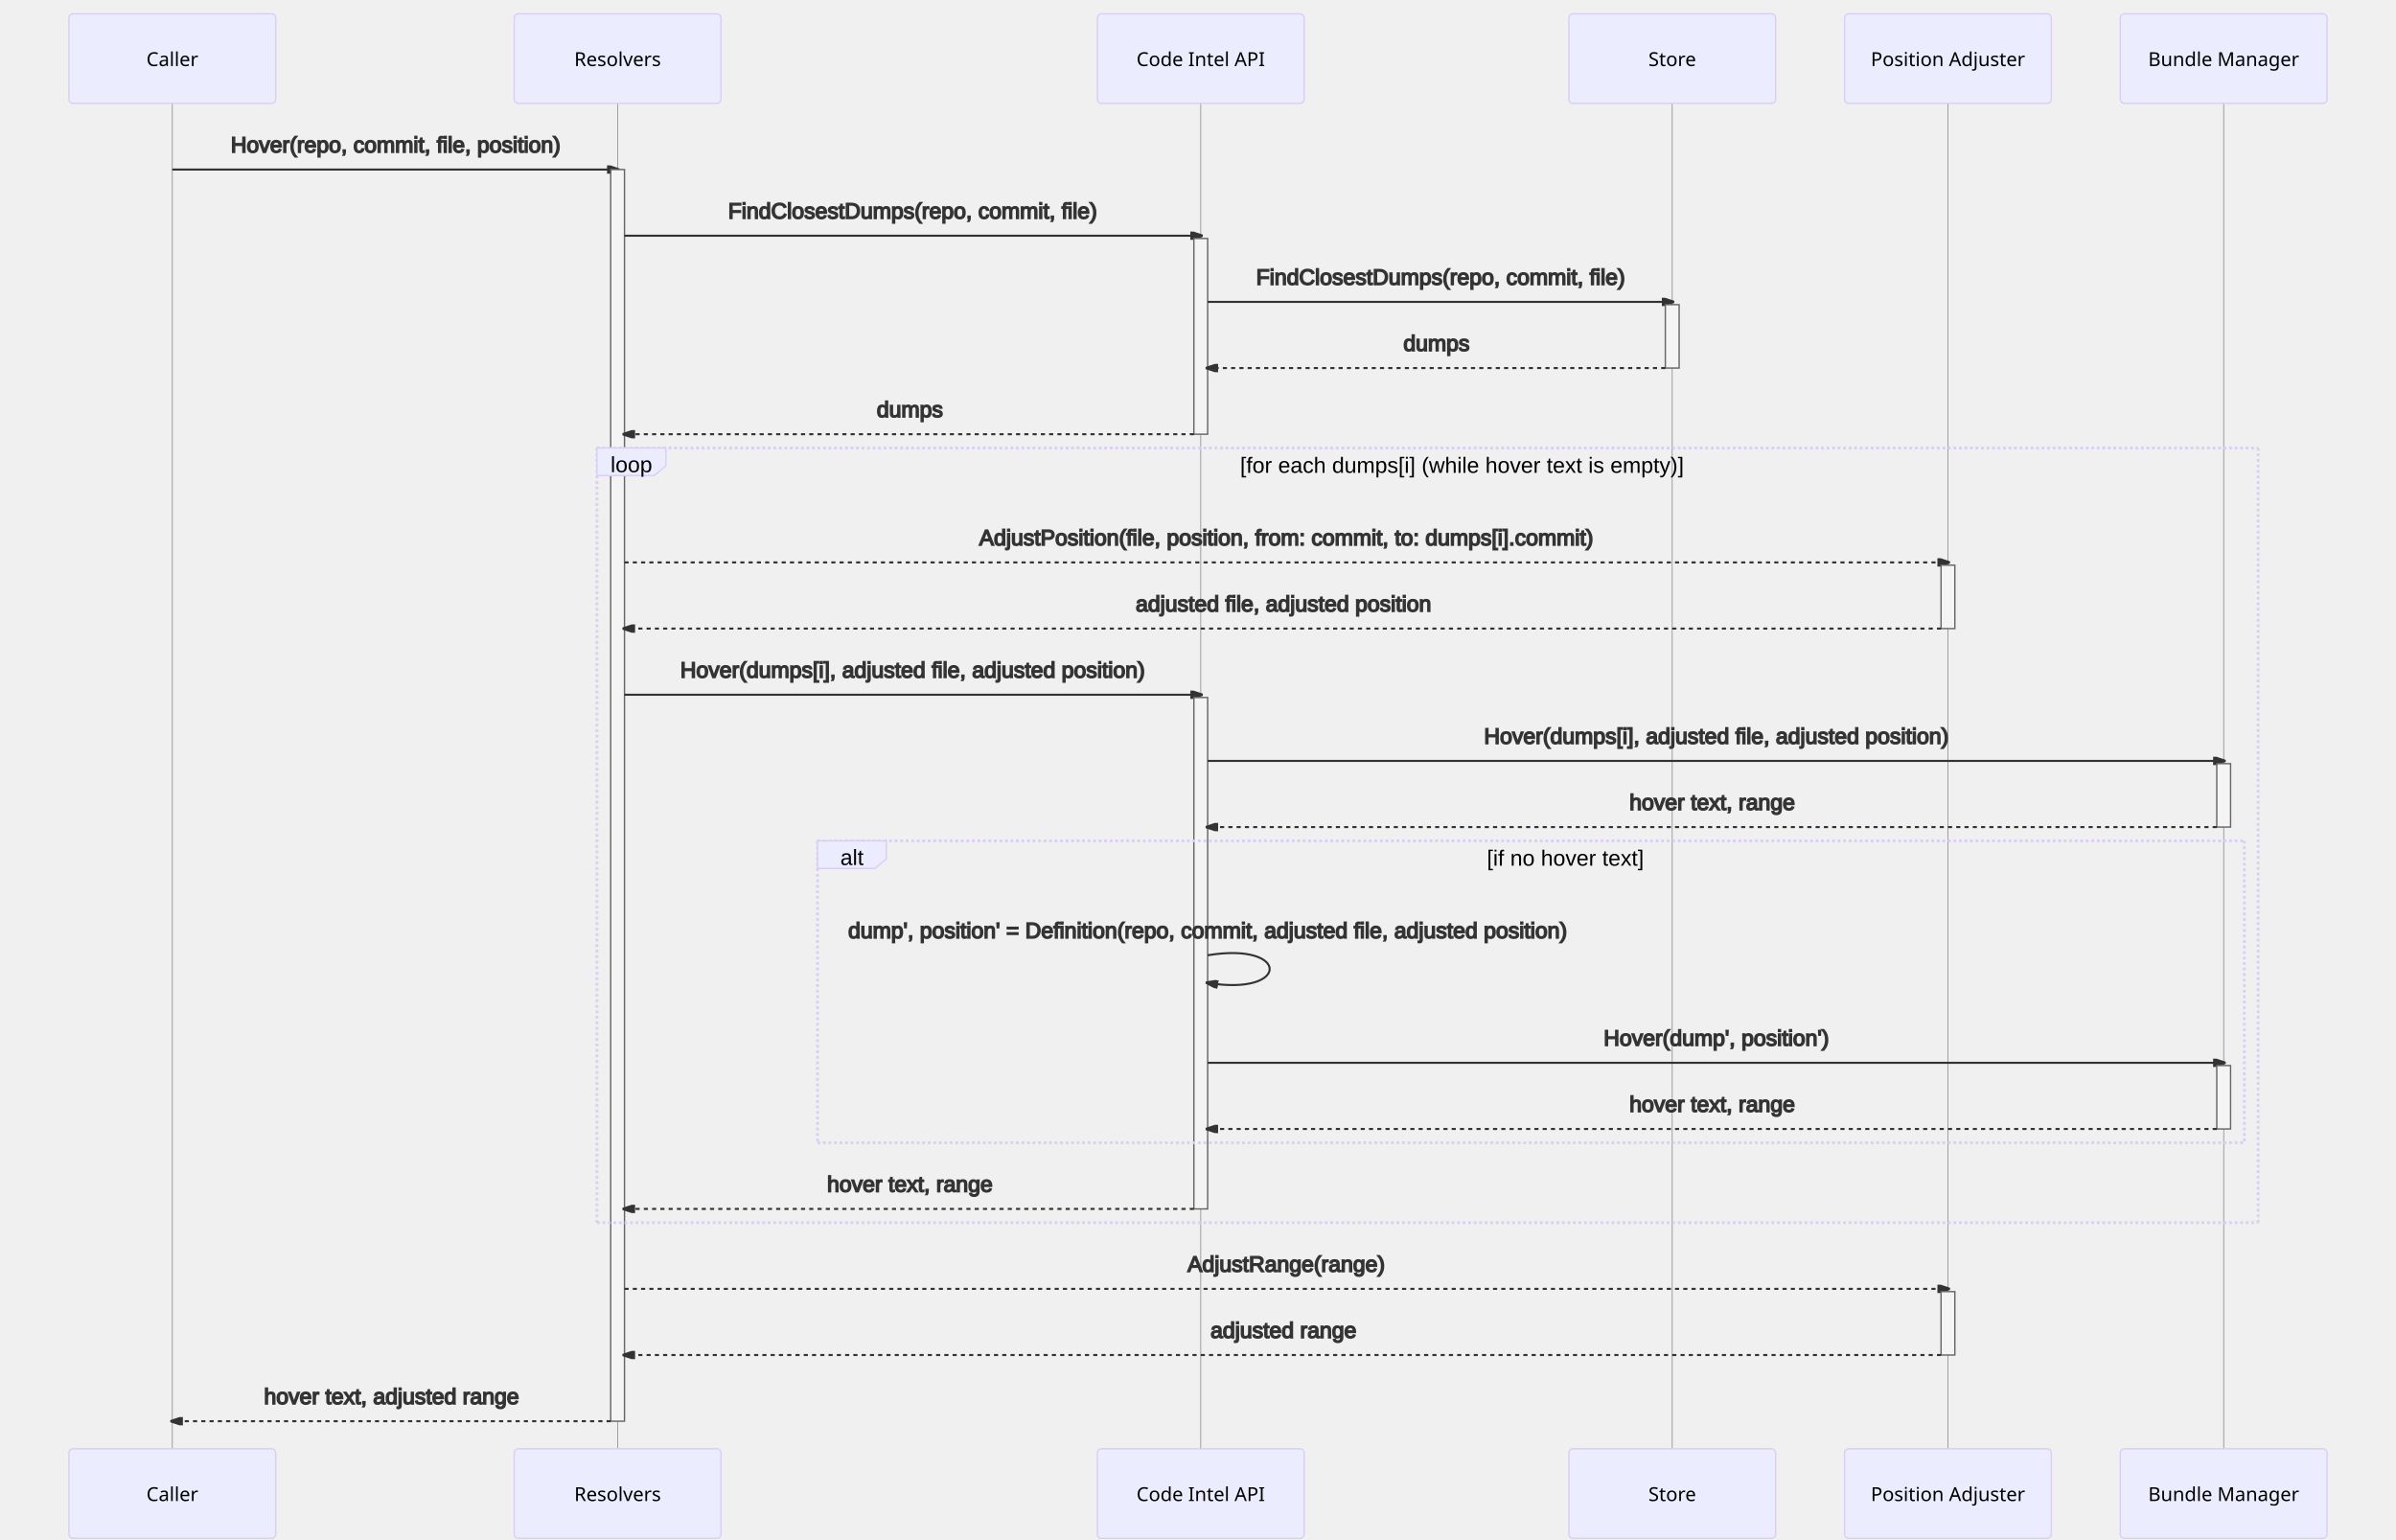
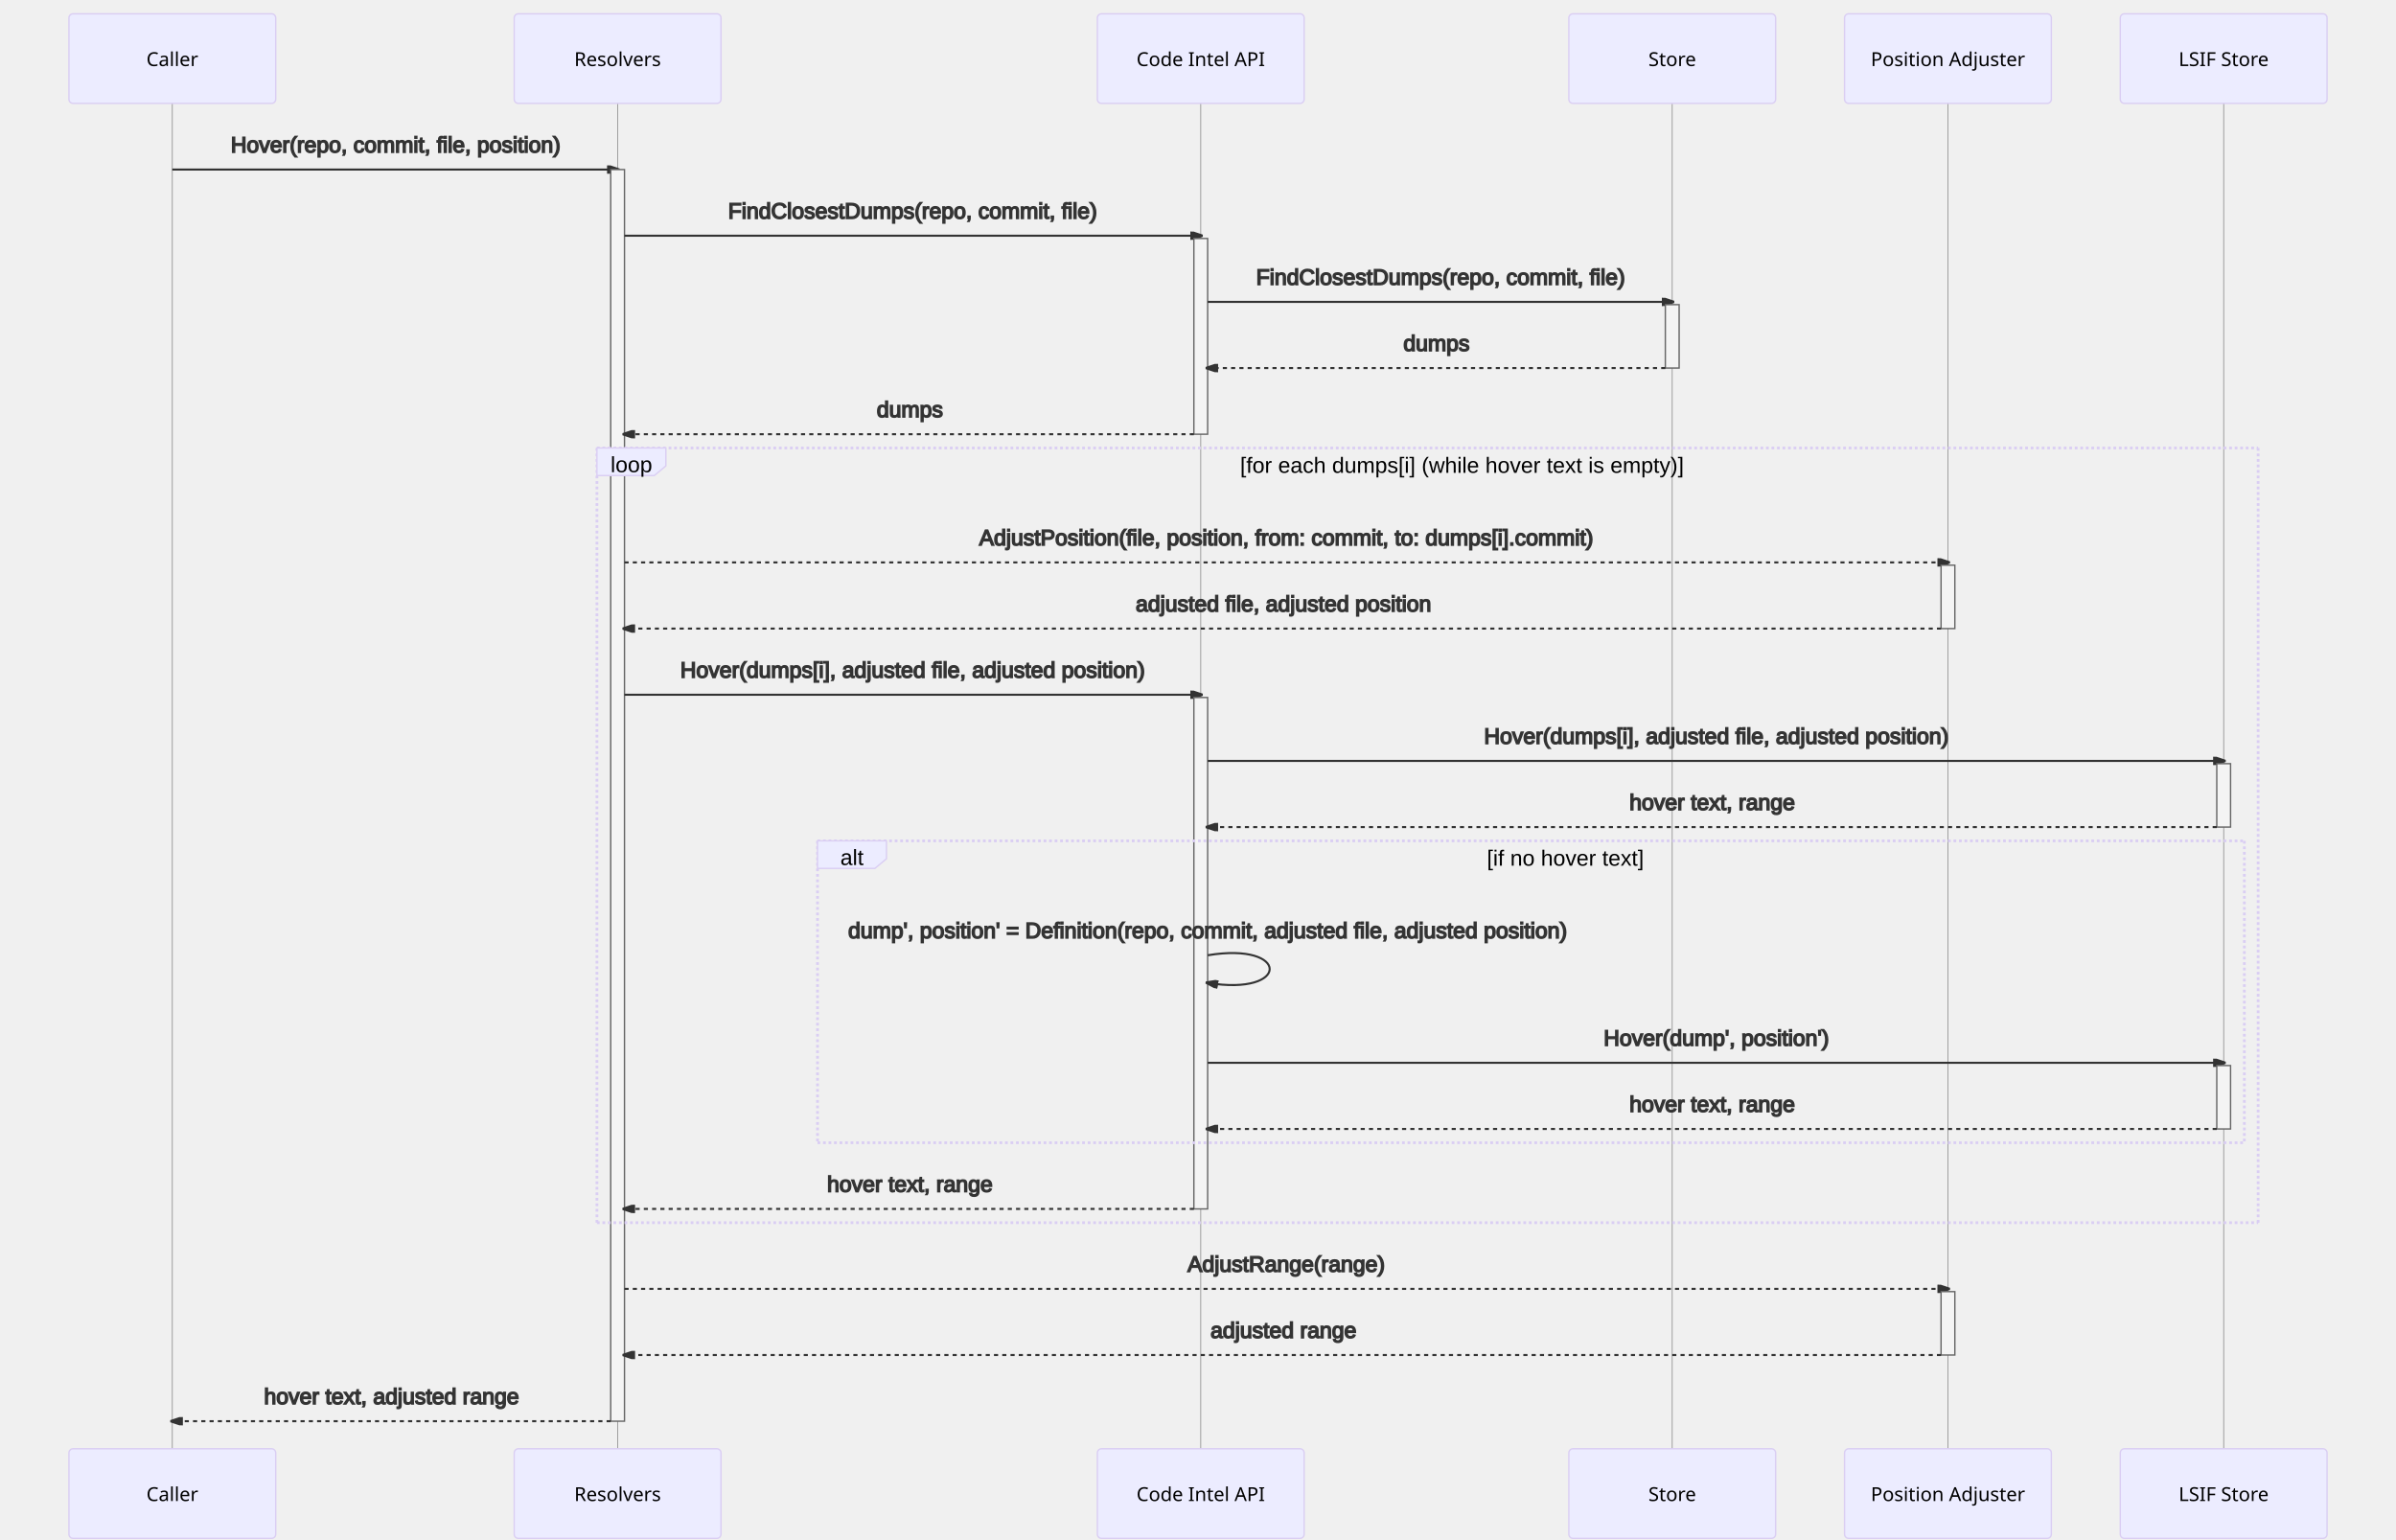
<svg xmlns="http://www.w3.org/2000/svg" id="mermaid-hover" width="100%" height="100%" style="max-width:1738px;" viewBox="-50 -10 1738 1117">
  <style>#mermaid-hover{font-family:"trebuchet ms",verdana,arial;font-size:16px;fill:#333;}#mermaid-hover .error-icon{fill:#552222;}#mermaid-hover .error-text{fill:#552222;stroke:#552222;}#mermaid-hover .edge-thickness-normal{stroke-width:2px;}#mermaid-hover .edge-thickness-thick{stroke-width:3.5px;}#mermaid-hover .edge-pattern-solid{stroke-dasharray:0;}#mermaid-hover .edge-pattern-dashed{stroke-dasharray:3;}#mermaid-hover .edge-pattern-dotted{stroke-dasharray:2;}#mermaid-hover .marker{fill:#333333;}#mermaid-hover .marker.cross{stroke:#333333;}#mermaid-hover svg{font-family:"trebuchet ms",verdana,arial;font-size:16px;}#mermaid-hover .actor{stroke:hsl(259.626,59.777%,87.902%);fill:#ECECFF;}#mermaid-hover text.actor &gt; tspan{fill:black;stroke:none;}#mermaid-hover .actor-line{stroke:grey;}#mermaid-hover .messageLine0{stroke-width:1.5;stroke-dasharray:none;stroke:#333;}#mermaid-hover .messageLine1{stroke-width:1.5;stroke-dasharray:2,2;stroke:#333;}#mermaid-hover #arrowhead path{fill:#333;stroke:#333;}#mermaid-hover .sequenceNumber{fill:white;}#mermaid-hover #sequencenumber{fill:#333;}#mermaid-hover #crosshead path{fill:#333;stroke:#333;}#mermaid-hover .messageText{fill:#333;stroke:#333;}#mermaid-hover .labelBox{stroke:hsl(259.626,59.777%,87.902%);fill:#ECECFF;}#mermaid-hover .labelText,#mermaid-hover .labelText &gt; tspan{fill:black;stroke:none;}#mermaid-hover .loopText,#mermaid-hover .loopText &gt; tspan{fill:black;stroke:none;}#mermaid-hover .loopLine{stroke-width:2px;stroke-dasharray:2,2;stroke:hsl(259.626,59.777%,87.902%);fill:hsl(259.626,59.777%,87.902%);}#mermaid-hover .note{stroke:#aaaa33;fill:#fff5ad;}#mermaid-hover .noteText,#mermaid-hover .noteText &gt; tspan{fill:black;stroke:none;}#mermaid-hover .activation0{fill:#f4f4f4;stroke:#666;}#mermaid-hover .activation1{fill:#f4f4f4;stroke:#666;}#mermaid-hover .activation2{fill:#f4f4f4;stroke:#666;}#mermaid-hover:root{--mermaid-font-family:"trebuchet ms",verdana,arial;}#mermaid-hover sequence{fill:apa;}</style>
  <g />
  <g>
    <line id="actor0" x1="75" y1="5" x2="75" y2="1106" class="actor-line" stroke-width="0.5px" stroke="#999" />
    <rect x="0" y="0" fill="#eaeaea" stroke="#666" width="150" height="65" rx="3" ry="3" class="actor" />
    <text x="75" y="32.5" dominant-baseline="central" alignment-baseline="central" class="actor" style="text-anchor: middle; font-size: 14px; font-weight: 400; font-family: Open-Sans, sans-serif;">
      <tspan x="75" dy="0">Caller</tspan>
    </text>
  </g>
  <g>
    <line id="actor1" x1="398" y1="5" x2="398" y2="1106" class="actor-line" stroke-width="0.5px" stroke="#999" />
    <rect x="323" y="0" fill="#eaeaea" stroke="#666" width="150" height="65" rx="3" ry="3" class="actor" />
    <text x="398" y="32.5" dominant-baseline="central" alignment-baseline="central" class="actor" style="text-anchor: middle; font-size: 14px; font-weight: 400; font-family: Open-Sans, sans-serif;">
      <tspan x="398" dy="0">Resolvers</tspan>
    </text>
  </g>
  <g>
    <line id="actor2" x1="821" y1="5" x2="821" y2="1106" class="actor-line" stroke-width="0.5px" stroke="#999" />
    <rect x="746" y="0" fill="#eaeaea" stroke="#666" width="150" height="65" rx="3" ry="3" class="actor" />
    <text x="821" y="32.5" dominant-baseline="central" alignment-baseline="central" class="actor" style="text-anchor: middle; font-size: 14px; font-weight: 400; font-family: Open-Sans, sans-serif;">
      <tspan x="821" dy="0">Code Intel API</tspan>
    </text>
  </g>
  <g>
    <line id="actor3" x1="1163" y1="5" x2="1163" y2="1106" class="actor-line" stroke-width="0.5px" stroke="#999" />
    <rect x="1088" y="0" fill="#eaeaea" stroke="#666" width="150" height="65" rx="3" ry="3" class="actor" />
    <text x="1163" y="32.5" dominant-baseline="central" alignment-baseline="central" class="actor" style="text-anchor: middle; font-size: 14px; font-weight: 400; font-family: Open-Sans, sans-serif;">
      <tspan x="1163" dy="0">Store</tspan>
    </text>
  </g>
  <g>
    <line id="actor4" x1="1363" y1="5" x2="1363" y2="1106" class="actor-line" stroke-width="0.5px" stroke="#999" />
    <rect x="1288" y="0" fill="#eaeaea" stroke="#666" width="150" height="65" rx="3" ry="3" class="actor" />
    <text x="1363" y="32.5" dominant-baseline="central" alignment-baseline="central" class="actor" style="text-anchor: middle; font-size: 14px; font-weight: 400; font-family: Open-Sans, sans-serif;">
      <tspan x="1363" dy="0">Position Adjuster</tspan>
    </text>
  </g>
  <g>
    <line id="actor5" x1="1563" y1="5" x2="1563" y2="1106" class="actor-line" stroke-width="0.5px" stroke="#999" />
    <rect x="1488" y="0" fill="#eaeaea" stroke="#666" width="150" height="65" rx="3" ry="3" class="actor" />
    <text x="1563" y="32.5" dominant-baseline="central" alignment-baseline="central" class="actor" style="text-anchor: middle; font-size: 14px; font-weight: 400; font-family: Open-Sans, sans-serif;">
-       <tspan x="1563" dy="0">Bundle Manager</tspan>
+       <tspan x="1563" dy="0">LSIF Store</tspan>
    </text>
  </g>
  <defs>
    <marker id="arrowhead" refX="5" refY="2" markerWidth="6" markerHeight="4" orient="auto">
      <path d="M 0,0 V 4 L6,2 Z" />
    </marker>
  </defs>
  <defs>
    <marker id="crosshead" markerWidth="15" markerHeight="8" orient="auto" refX="16" refY="4">
      <path fill="black" stroke="#000000" stroke-width="1px" d="M 9,2 V 6 L16,4 Z" style="stroke-dasharray: 0, 0;" />
      <path fill="none" stroke="#000000" stroke-width="1px" d="M 0,1 L 6,7 M 6,1 L 0,7" style="stroke-dasharray: 0, 0;" />
    </marker>
  </defs>
  <defs>
    <marker id="sequencenumber" refX="15" refY="15" markerWidth="60" markerHeight="40" orient="auto">
      <circle cx="15" cy="15" r="6" />
    </marker>
  </defs>
  <text x="237" y="80" text-anchor="middle" dominant-baseline="middle" alignment-baseline="middle" class="messageText" dy="1em" style="font-family: &quot;trebuchet ms&quot;, verdana, arial; font-size: 16px; font-weight: 400;">Hover(repo, commit, file, position)</text>
  <line x1="75" y1="113" x2="398" y2="113" class="messageLine0" stroke-width="2" stroke="none" marker-end="url(#arrowhead)" style="fill: none;" />
  <g>
    <rect x="393" y="113" fill="#EDF2AE" stroke="#666" width="10" height="908" rx="0" ry="0" class="activation0" />
  </g>
  <text x="612" y="128" text-anchor="middle" dominant-baseline="middle" alignment-baseline="middle" class="messageText" dy="1em" style="font-family: &quot;trebuchet ms&quot;, verdana, arial; font-size: 16px; font-weight: 400;">FindClosestDumps(repo, commit, file)</text>
  <line x1="403" y1="161" x2="821" y2="161" class="messageLine0" stroke-width="2" stroke="none" marker-end="url(#arrowhead)" style="fill: none;" />
  <g>
    <rect x="816" y="163" fill="#EDF2AE" stroke="#666" width="10" height="142" rx="0" ry="0" class="activation0" />
  </g>
  <text x="995" y="176" text-anchor="middle" dominant-baseline="middle" alignment-baseline="middle" class="messageText" dy="1em" style="font-family: &quot;trebuchet ms&quot;, verdana, arial; font-size: 16px; font-weight: 400;">FindClosestDumps(repo, commit, file)</text>
  <line x1="826" y1="209" x2="1163" y2="209" class="messageLine0" stroke-width="2" stroke="none" marker-end="url(#arrowhead)" style="fill: none;" />
  <g>
    <rect x="1158" y="211" fill="#EDF2AE" stroke="#666" width="10" height="46" rx="0" ry="0" class="activation0" />
  </g>
  <text x="992" y="224" text-anchor="middle" dominant-baseline="middle" alignment-baseline="middle" class="messageText" dy="1em" style="font-family: &quot;trebuchet ms&quot;, verdana, arial; font-size: 16px; font-weight: 400;">dumps</text>
  <line x1="1158" y1="257" x2="826" y2="257" class="messageLine1" stroke-width="2" stroke="none" marker-end="url(#arrowhead)" style="stroke-dasharray: 3, 3; fill: none;" />
  <text x="610" y="272" text-anchor="middle" dominant-baseline="middle" alignment-baseline="middle" class="messageText" dy="1em" style="font-family: &quot;trebuchet ms&quot;, verdana, arial; font-size: 16px; font-weight: 400;">dumps</text>
  <line x1="816" y1="305" x2="403" y2="305" class="messageLine1" stroke-width="2" stroke="none" marker-end="url(#arrowhead)" style="stroke-dasharray: 3, 3; fill: none;" />
  <text x="883" y="365" text-anchor="middle" dominant-baseline="middle" alignment-baseline="middle" class="messageText" dy="1em" style="font-family: &quot;trebuchet ms&quot;, verdana, arial; font-size: 16px; font-weight: 400;">AdjustPosition(file, position, from: commit, to: dumps[i].commit)</text>
  <line x1="403" y1="398" x2="1363" y2="398" class="messageLine1" stroke-width="2" stroke="none" marker-end="url(#arrowhead)" style="stroke-dasharray: 3, 3; fill: none;" />
  <g>
    <rect x="1358" y="400" fill="#EDF2AE" stroke="#666" width="10" height="46" rx="0" ry="0" class="activation0" />
  </g>
  <text x="881" y="413" text-anchor="middle" dominant-baseline="middle" alignment-baseline="middle" class="messageText" dy="1em" style="font-family: &quot;trebuchet ms&quot;, verdana, arial; font-size: 16px; font-weight: 400;">adjusted file, adjusted position</text>
  <line x1="1358" y1="446" x2="403" y2="446" class="messageLine1" stroke-width="2" stroke="none" marker-end="url(#arrowhead)" style="stroke-dasharray: 3, 3; fill: none;" />
  <text x="612" y="461" text-anchor="middle" dominant-baseline="middle" alignment-baseline="middle" class="messageText" dy="1em" style="font-family: &quot;trebuchet ms&quot;, verdana, arial; font-size: 16px; font-weight: 400;">Hover(dumps[i], adjusted file, adjusted position)</text>
  <line x1="403" y1="494" x2="821" y2="494" class="messageLine0" stroke-width="2" stroke="none" marker-end="url(#arrowhead)" style="fill: none;" />
  <g>
    <rect x="816" y="496" fill="#EDF2AE" stroke="#666" width="10" height="371" rx="0" ry="0" class="activation0" />
  </g>
  <text x="1195" y="509" text-anchor="middle" dominant-baseline="middle" alignment-baseline="middle" class="messageText" dy="1em" style="font-family: &quot;trebuchet ms&quot;, verdana, arial; font-size: 16px; font-weight: 400;">Hover(dumps[i], adjusted file, adjusted position)</text>
  <line x1="826" y1="542" x2="1563" y2="542" class="messageLine0" stroke-width="2" stroke="none" marker-end="url(#arrowhead)" style="fill: none;" />
  <g>
    <rect x="1558" y="544" fill="#EDF2AE" stroke="#666" width="10" height="46" rx="0" ry="0" class="activation0" />
  </g>
  <text x="1192" y="557" text-anchor="middle" dominant-baseline="middle" alignment-baseline="middle" class="messageText" dy="1em" style="font-family: &quot;trebuchet ms&quot;, verdana, arial; font-size: 16px; font-weight: 400;">hover text, range</text>
  <line x1="1558" y1="590" x2="826" y2="590" class="messageLine1" stroke-width="2" stroke="none" marker-end="url(#arrowhead)" style="stroke-dasharray: 3, 3; fill: none;" />
  <text x="826" y="650" text-anchor="middle" dominant-baseline="middle" alignment-baseline="middle" class="messageText" dy="1em" style="font-family: &quot;trebuchet ms&quot;, verdana, arial; font-size: 16px; font-weight: 400;">dump', position' = Definition(repo, commit, adjusted file, adjusted position)</text>
  <path d="M 826,683 C 886,673 886,713 826,703" class="messageLine0" stroke-width="2" stroke="none" marker-end="url(#arrowhead)" style="fill: none;" />
  <text x="1195" y="728" text-anchor="middle" dominant-baseline="middle" alignment-baseline="middle" class="messageText" dy="1em" style="font-family: &quot;trebuchet ms&quot;, verdana, arial; font-size: 16px; font-weight: 400;">Hover(dump', position')</text>
  <line x1="826" y1="761" x2="1563" y2="761" class="messageLine0" stroke-width="2" stroke="none" marker-end="url(#arrowhead)" style="fill: none;" />
  <g>
    <rect x="1558" y="763" fill="#EDF2AE" stroke="#666" width="10" height="46" rx="0" ry="0" class="activation0" />
  </g>
  <text x="1192" y="776" text-anchor="middle" dominant-baseline="middle" alignment-baseline="middle" class="messageText" dy="1em" style="font-family: &quot;trebuchet ms&quot;, verdana, arial; font-size: 16px; font-weight: 400;">hover text, range</text>
  <line x1="1558" y1="809" x2="826" y2="809" class="messageLine1" stroke-width="2" stroke="none" marker-end="url(#arrowhead)" style="stroke-dasharray: 3, 3; fill: none;" />
  <g>
    <line x1="543" y1="600" x2="1578" y2="600" class="loopLine" />
    <line x1="1578" y1="600" x2="1578" y2="819" class="loopLine" />
    <line x1="543" y1="819" x2="1578" y2="819" class="loopLine" />
    <line x1="543" y1="600" x2="543" y2="819" class="loopLine" />
    <polygon points="543,600 593,600 593,613 584.6,620 543,620" class="labelBox" />
    <text x="568" y="613" text-anchor="middle" dominant-baseline="middle" alignment-baseline="middle" class="labelText" style="font-family: &quot;trebuchet ms&quot;, verdana, arial; font-size: 16px; font-weight: 400;">alt</text>
    <text x="1085.5" y="618" text-anchor="middle" class="loopText" style="font-family: &quot;trebuchet ms&quot;, verdana, arial; font-size: 16px; font-weight: 400;">
      <tspan x="1085.5">[if no hover text]</tspan>
    </text>
  </g>
  <text x="610" y="834" text-anchor="middle" dominant-baseline="middle" alignment-baseline="middle" class="messageText" dy="1em" style="font-family: &quot;trebuchet ms&quot;, verdana, arial; font-size: 16px; font-weight: 400;">hover text, range</text>
  <line x1="816" y1="867" x2="403" y2="867" class="messageLine1" stroke-width="2" stroke="none" marker-end="url(#arrowhead)" style="stroke-dasharray: 3, 3; fill: none;" />
  <g>
    <line x1="383" y1="315" x2="1588" y2="315" class="loopLine" />
    <line x1="1588" y1="315" x2="1588" y2="877" class="loopLine" />
    <line x1="383" y1="877" x2="1588" y2="877" class="loopLine" />
    <line x1="383" y1="315" x2="383" y2="877" class="loopLine" />
    <polygon points="383,315 433,315 433,328 424.6,335 383,335" class="labelBox" />
    <text x="408" y="328" text-anchor="middle" dominant-baseline="middle" alignment-baseline="middle" class="labelText" style="font-family: &quot;trebuchet ms&quot;, verdana, arial; font-size: 16px; font-weight: 400;">loop</text>
    <text x="1010.5" y="333" text-anchor="middle" class="loopText" style="font-family: &quot;trebuchet ms&quot;, verdana, arial; font-size: 16px; font-weight: 400;">
      <tspan x="1010.5">[for each dumps[i] (while hover text is empty)]</tspan>
    </text>
  </g>
  <text x="883" y="892" text-anchor="middle" dominant-baseline="middle" alignment-baseline="middle" class="messageText" dy="1em" style="font-family: &quot;trebuchet ms&quot;, verdana, arial; font-size: 16px; font-weight: 400;">AdjustRange(range)</text>
  <line x1="403" y1="925" x2="1363" y2="925" class="messageLine1" stroke-width="2" stroke="none" marker-end="url(#arrowhead)" style="stroke-dasharray: 3, 3; fill: none;" />
  <g>
    <rect x="1358" y="927" fill="#EDF2AE" stroke="#666" width="10" height="46" rx="0" ry="0" class="activation0" />
  </g>
  <text x="881" y="940" text-anchor="middle" dominant-baseline="middle" alignment-baseline="middle" class="messageText" dy="1em" style="font-family: &quot;trebuchet ms&quot;, verdana, arial; font-size: 16px; font-weight: 400;">adjusted range</text>
  <line x1="1358" y1="973" x2="403" y2="973" class="messageLine1" stroke-width="2" stroke="none" marker-end="url(#arrowhead)" style="stroke-dasharray: 3, 3; fill: none;" />
  <text x="234" y="988" text-anchor="middle" dominant-baseline="middle" alignment-baseline="middle" class="messageText" dy="1em" style="font-family: &quot;trebuchet ms&quot;, verdana, arial; font-size: 16px; font-weight: 400;">hover text, adjusted range</text>
  <line x1="393" y1="1021" x2="75" y2="1021" class="messageLine1" stroke-width="2" stroke="none" marker-end="url(#arrowhead)" style="stroke-dasharray: 3, 3; fill: none;" />
  <g>
    <rect x="0" y="1041" fill="#eaeaea" stroke="#666" width="150" height="65" rx="3" ry="3" class="actor" />
    <text x="75" y="1073.5" dominant-baseline="central" alignment-baseline="central" class="actor" style="text-anchor: middle; font-size: 14px; font-weight: 400; font-family: Open-Sans, sans-serif;">
      <tspan x="75" dy="0">Caller</tspan>
    </text>
  </g>
  <g>
    <rect x="323" y="1041" fill="#eaeaea" stroke="#666" width="150" height="65" rx="3" ry="3" class="actor" />
    <text x="398" y="1073.5" dominant-baseline="central" alignment-baseline="central" class="actor" style="text-anchor: middle; font-size: 14px; font-weight: 400; font-family: Open-Sans, sans-serif;">
      <tspan x="398" dy="0">Resolvers</tspan>
    </text>
  </g>
  <g>
    <rect x="746" y="1041" fill="#eaeaea" stroke="#666" width="150" height="65" rx="3" ry="3" class="actor" />
    <text x="821" y="1073.5" dominant-baseline="central" alignment-baseline="central" class="actor" style="text-anchor: middle; font-size: 14px; font-weight: 400; font-family: Open-Sans, sans-serif;">
      <tspan x="821" dy="0">Code Intel API</tspan>
    </text>
  </g>
  <g>
    <rect x="1088" y="1041" fill="#eaeaea" stroke="#666" width="150" height="65" rx="3" ry="3" class="actor" />
    <text x="1163" y="1073.5" dominant-baseline="central" alignment-baseline="central" class="actor" style="text-anchor: middle; font-size: 14px; font-weight: 400; font-family: Open-Sans, sans-serif;">
      <tspan x="1163" dy="0">Store</tspan>
    </text>
  </g>
  <g>
    <rect x="1288" y="1041" fill="#eaeaea" stroke="#666" width="150" height="65" rx="3" ry="3" class="actor" />
    <text x="1363" y="1073.5" dominant-baseline="central" alignment-baseline="central" class="actor" style="text-anchor: middle; font-size: 14px; font-weight: 400; font-family: Open-Sans, sans-serif;">
      <tspan x="1363" dy="0">Position Adjuster</tspan>
    </text>
  </g>
  <g>
    <rect x="1488" y="1041" fill="#eaeaea" stroke="#666" width="150" height="65" rx="3" ry="3" class="actor" />
    <text x="1563" y="1073.5" dominant-baseline="central" alignment-baseline="central" class="actor" style="text-anchor: middle; font-size: 14px; font-weight: 400; font-family: Open-Sans, sans-serif;">
-       <tspan x="1563" dy="0">Bundle Manager</tspan>
+       <tspan x="1563" dy="0">LSIF Store</tspan>
    </text>
  </g>
</svg>
